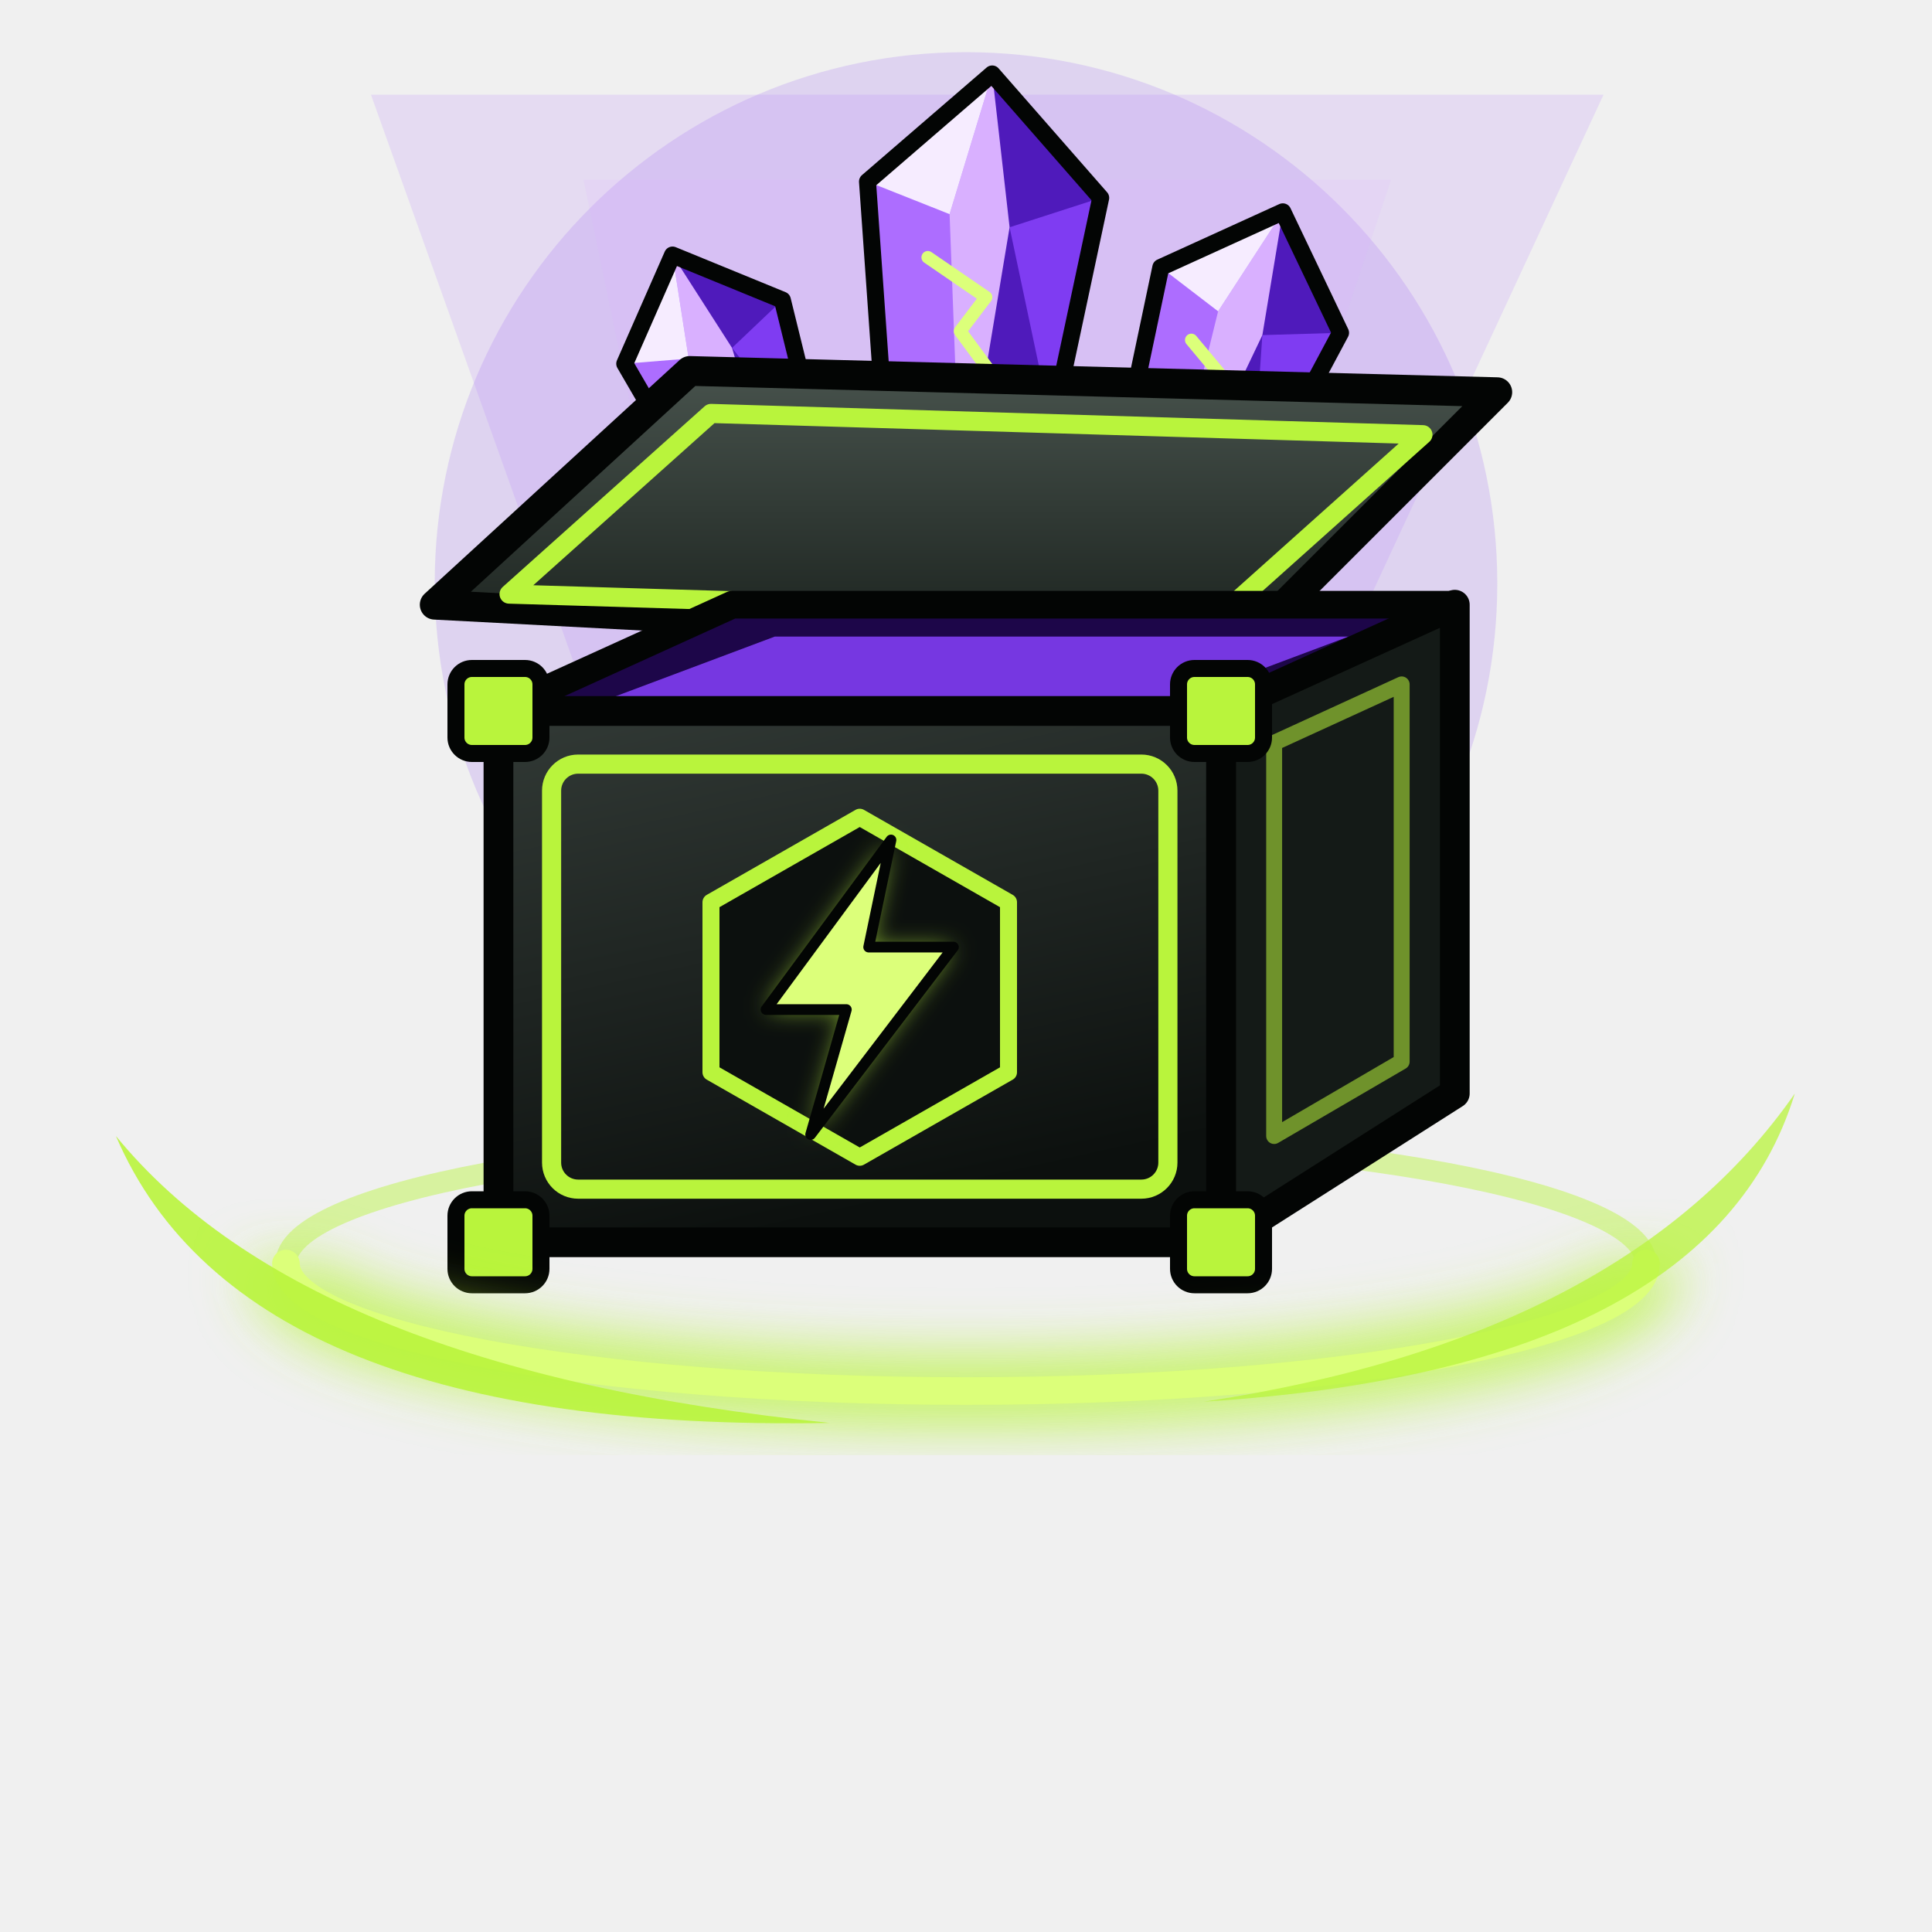
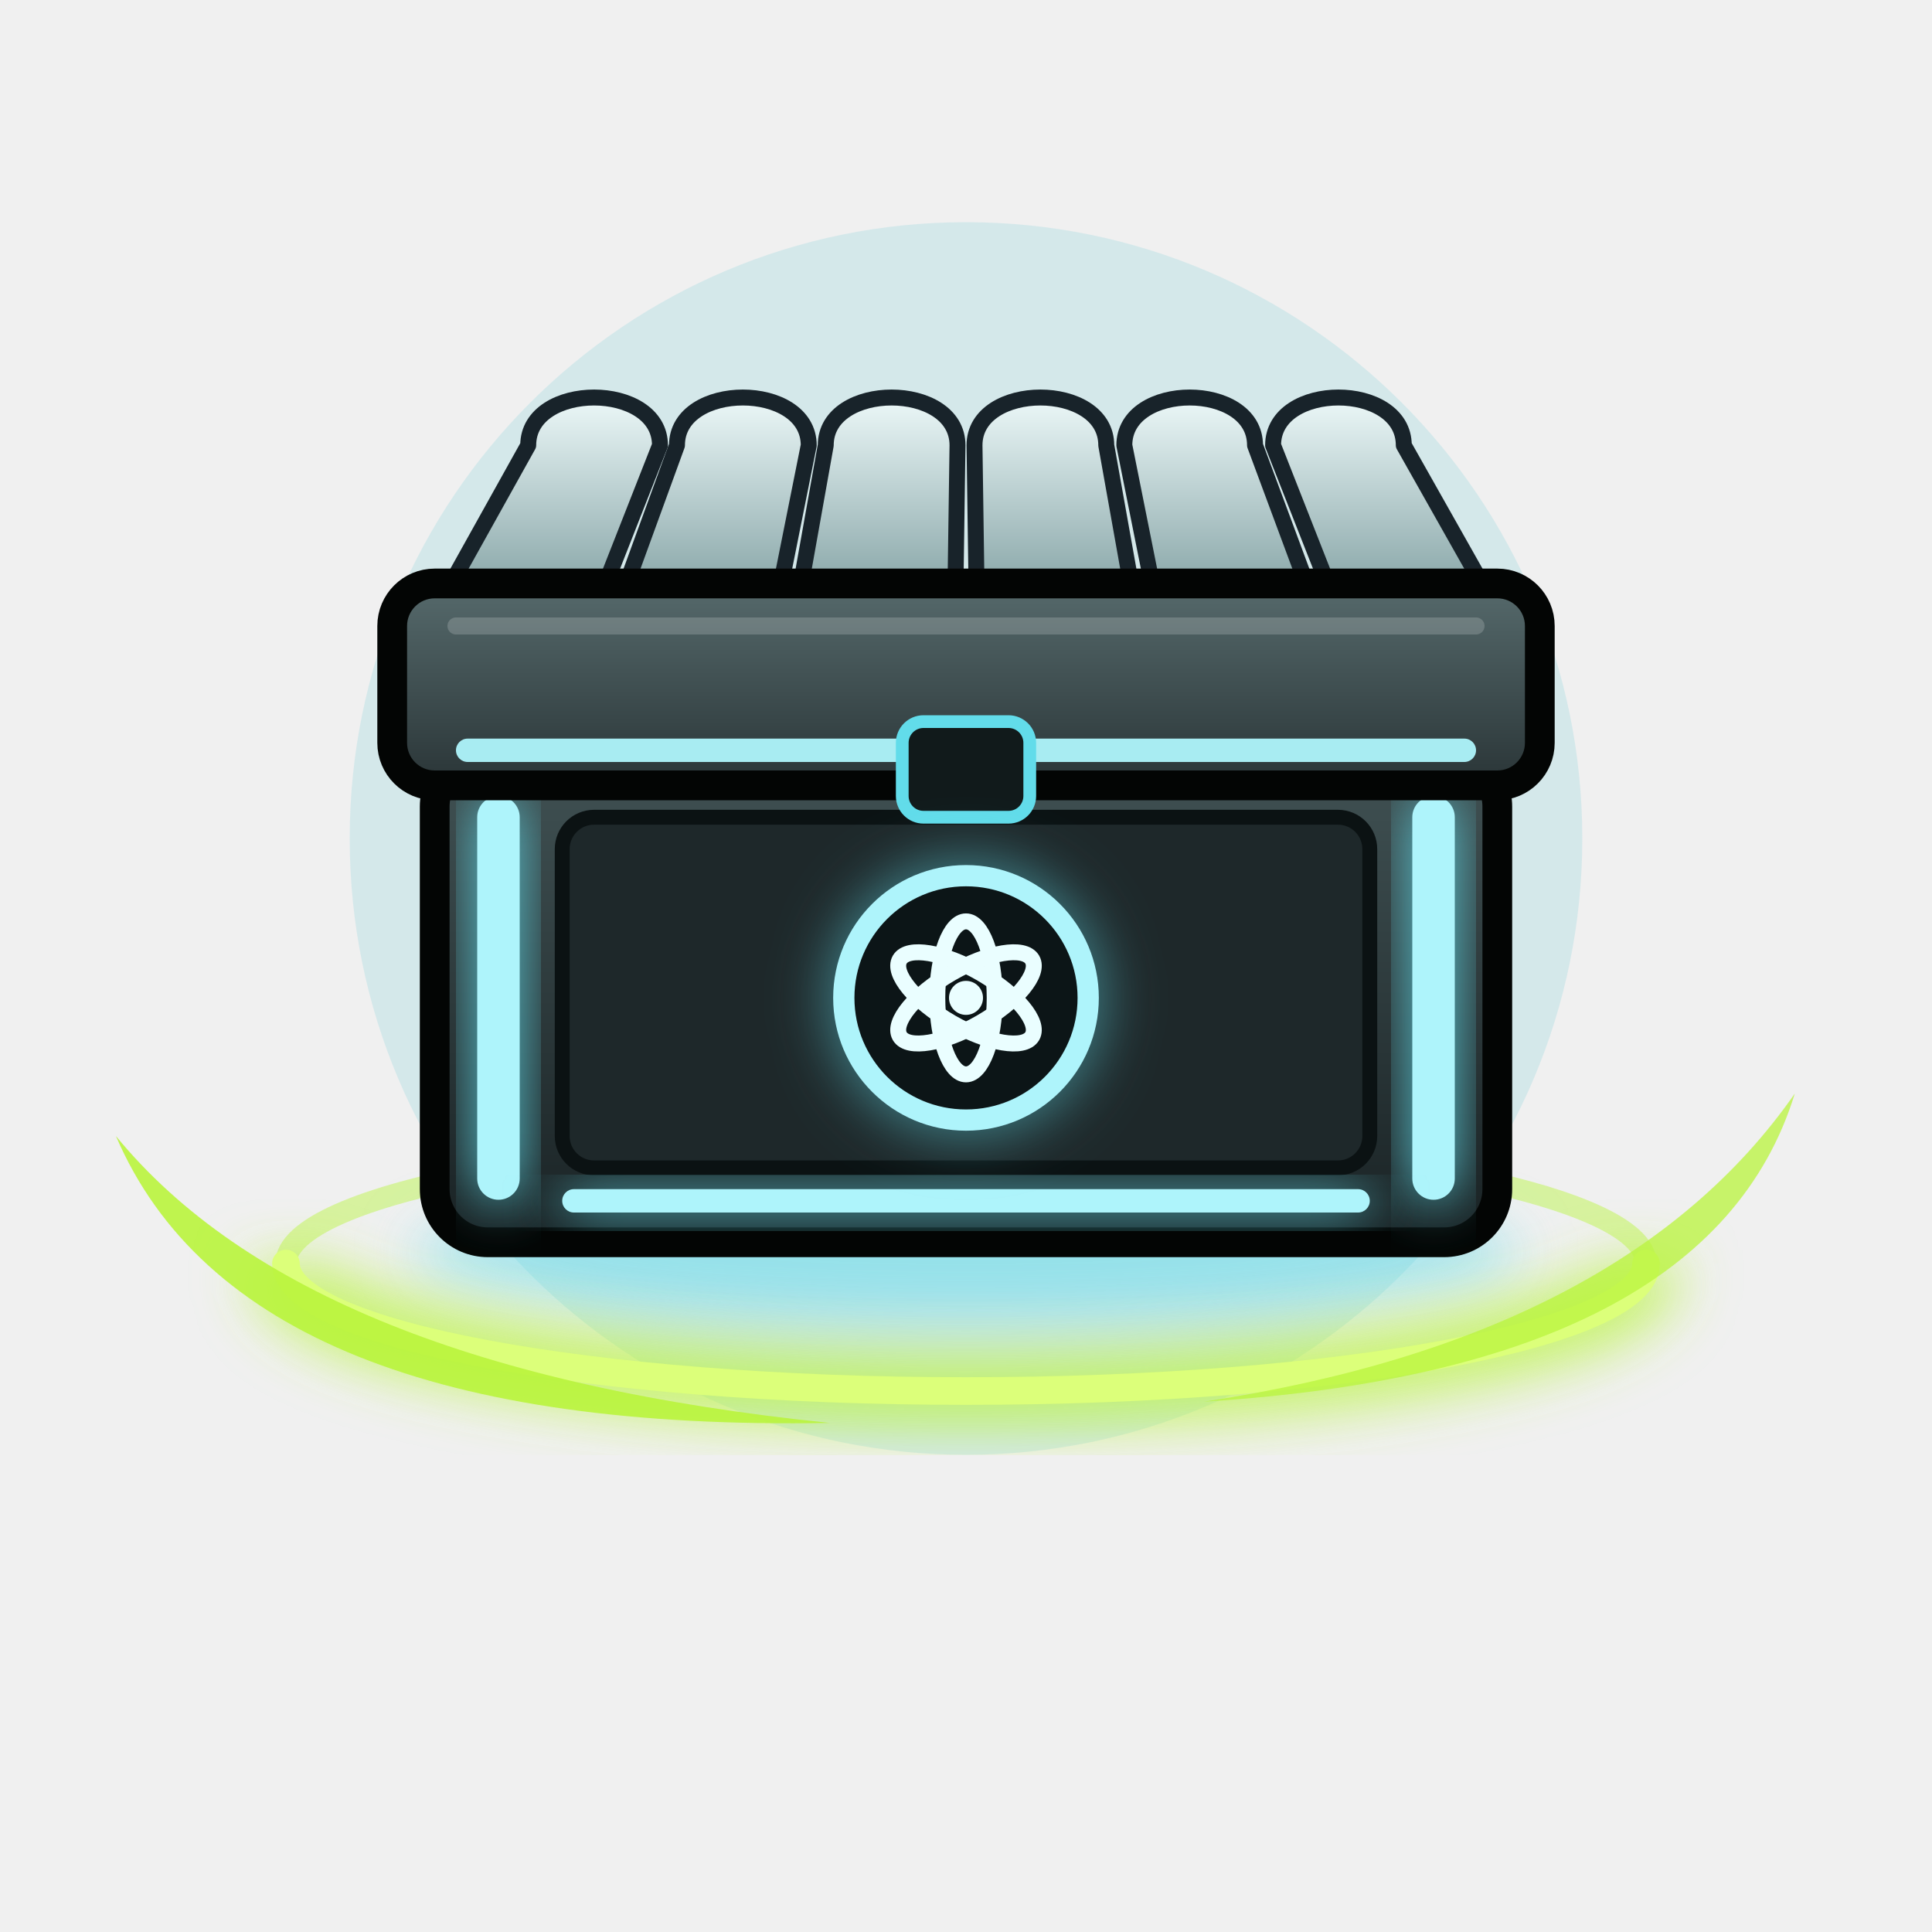
<svg xmlns="http://www.w3.org/2000/svg" viewBox="0 0 200 200" width="200" height="200">
  <defs>
    <linearGradient id="cbg" x1="0" y1="0" x2="0.5" y2="1">
      <stop offset="0" stop-color="#10200f" />
      <stop offset="1" stop-color="#040705" />
    </linearGradient>
    <linearGradient id="cv" x1="0" y1="0" x2="0" y2="1">
      <stop offset="0" stop-color="#b9f43c" stop-opacity="0.42" />
      <stop offset="1" stop-color="#b9f43c" stop-opacity="0.04" />
    </linearGradient>
    <radialGradient id="cglow" cx="0.5" cy="0.52" r="0.55">
      <stop offset="0" stop-color="#b9f43c" stop-opacity="0" />
      <stop offset="0.55" stop-color="#b9f43c" stop-opacity="0" />
      <stop offset="1" stop-color="#000" stop-opacity="0" />
    </radialGradient>
    <radialGradient id="cgemglow">
      <stop offset="0" stop-color="#4fc3ff" stop-opacity="0.5" />
      <stop offset="1" stop-color="#4fc3ff" stop-opacity="0" />
    </radialGradient>
    <linearGradient id="cdark" x1="0" y1="0" x2="0.3" y2="1">
      <stop offset="0" stop-color="#323a36" />
      <stop offset="1" stop-color="#0c100e" />
    </linearGradient>
    <linearGradient id="clid" x1="0" y1="0" x2="0" y2="1">
      <stop offset="0" stop-color="#47524c" />
      <stop offset="1" stop-color="#1b221e" />
    </linearGradient>
    <linearGradient id="cgoldcard" x1="0" y1="0" x2="0.4" y2="1">
      <stop offset="0" stop-color="#5a3a0c" />
      <stop offset="1" stop-color="#1e1303" />
    </linearGradient>
    <linearGradient id="cgoldline" x1="0" y1="0" x2="0" y2="1">
      <stop offset="0" stop-color="#ffe9a3" />
      <stop offset="1" stop-color="#e0a019" />
    </linearGradient>
    <linearGradient id="cchute" x1="0" y1="0" x2="0" y2="1">
      <stop offset="0" stop-color="#dcff7a" />
      <stop offset="1" stop-color="#5f9a12" />
    </linearGradient>
    <linearGradient id="cped" x1="0" y1="0" x2="0" y2="1">
      <stop offset="0" stop-color="#2d3531" />
      <stop offset="1" stop-color="#141916" />
    </linearGradient>
    <filter id="csoft" x="-50%" y="-50%" width="200%" height="200%">
      <feGaussianBlur stdDeviation="2.6" />
    </filter>
    <path id="cspark" d="M0 -8 L1.8 -1.8 L8 0 L1.8 1.8 L0 8 L-1.8 1.8 L-8 0 L-1.8 -1.8Z" fill="#fff" />
  </defs>
  <g transform="translate(100 78) scale(1.1) translate(-100 -90)">
+     <defs>
+       <linearGradient id="ccbody" x1="0" y1="0" x2="0" y2="1">
+         <stop offset="0" stop-color="#415254" />
+         <stop offset="1" stop-color="#192224" />
+       </linearGradient>
+       <linearGradient id="cclid2" x1="0" y1="0" x2="0" y2="1">
+         <stop offset="0" stop-color="#566a6c" />
+         <stop offset="1" stop-color="#2a3537" />
+       </linearGradient>
+       <linearGradient id="ccrib" x1="0" y1="0" x2="0" y2="1">
+         <stop offset="0" stop-color="#ecf8f8" />
+         <stop offset="1" stop-color="#86a4a6" />
+       </linearGradient>
+     </defs>
    <path d="M36 138 A64 12 0 0 1 164 138" fill="none" stroke="#b9f43c" stroke-opacity="0.45" stroke-width="2" />
-     <circle cx="100" cy="74" r="50" fill="#7f3cf2" opacity="0.16" />
-     <path d="M64 84 L44 28 H160 L134 84Z" fill="#ad6dff" opacity="0.16" />
-     <path d="M74 84 L64 36 H140 L124 84Z" fill="#d9b0ff" opacity="0.14" />
-     <g transform="rotate(-22 78 57)" stroke-linejoin="round">
-       <path d="M78 42 L70 49.8 L72.24 65.4 L78 72Z" fill="#ad6dff" />
-       <path d="M78 42 L86 49.8 L83.76 65.4 L78 72Z" fill="#4f1abb" />
-       <path d="M78 42 L75.76 51.6 L78 72 L79.92 52.2Z" fill="#d9b0ff" />
-       <path d="M78 42 L70 49.8 L75.76 51.6Z" fill="#f6ecff" />
-       <path d="M86 49.8 L83.76 65.4 L79.92 52.2Z" fill="#7f3cf2" />
-       <path d="M78 42 L86 49.8 L83.76 65.4 L78 72 L72.24 65.4 L70 49.8Z" fill="none" stroke="#030504" stroke-width="1.6" />
-       <path d="M74.48 54.6 L78.64 57 L77.04 59.4 L81.2 64.2" fill="none" stroke="#dcff7a" stroke-width="1.2" stroke-linecap="round" stroke-linejoin="round" />
+     <circle cx="100" cy="98" r="58" fill="#27b6c8" opacity="0.14" />
+     <ellipse cx="100" cy="137" rx="52" ry="6" fill="#62dcea" opacity="0.55" filter="url(#csoft)" />
+     <rect x="50" y="90" width="100" height="46" rx="5" fill="url(#ccbody)" stroke="#030504" stroke-width="2.8" />
+     <rect x="62" y="96" width="76" height="33" rx="3" fill="#1e282a" stroke="#0b1213" stroke-width="1.4" />
+     <g>
+       <rect x="54" y="94" width="4" height="38" rx="2" fill="#62dcea" filter="url(#csoft)" />
+       <rect x="54" y="94" width="4" height="38" rx="2" fill="#aef4fb" />
    </g>
-     <g transform="rotate(20 124 55)" stroke-linejoin="round">
-       <path d="M124 38 L115 46.84 L117.52 64.52 L124 72Z" fill="#ad6dff" />
-       <path d="M124 38 L133 46.84 L130.48 64.52 L124 72Z" fill="#4f1abb" />
-       <path d="M124 38 L121.48 48.88 L124 72 L126.16 49.56Z" fill="#d9b0ff" />
-       <path d="M124 38 L115 46.84 L121.48 48.88Z" fill="#f6ecff" />
-       <path d="M133 46.84 L130.48 64.52 L126.16 49.56Z" fill="#7f3cf2" />
-       <path d="M124 38 L133 46.84 L130.48 64.52 L124 72 L117.52 64.52 L115 46.84Z" fill="none" stroke="#030504" stroke-width="1.6" />
-       <path d="M120.04 52.28 L124.72 55 L122.92 57.72 L127.6 63.16" fill="none" stroke="#dcff7a" stroke-width="1.2" stroke-linecap="round" stroke-linejoin="round" />
+     <g>
+       <rect x="142" y="94" width="4" height="38" rx="2" fill="#62dcea" filter="url(#csoft)" />
+       <rect x="142" y="94" width="4" height="38" rx="2" fill="#aef4fb" />
    </g>
-     <g transform="rotate(4 101 47)" stroke-linejoin="round">
-       <path d="M101 26 L90 36.92 L93.08 58.76 L101 68Z" fill="#ad6dff" />
-       <path d="M101 26 L112 36.92 L108.92 58.76 L101 68Z" fill="#4f1abb" />
-       <path d="M101 26 L97.92 39.44 L101 68 L103.64 40.28Z" fill="#d9b0ff" />
-       <path d="M101 26 L90 36.92 L97.92 39.44Z" fill="#f6ecff" />
-       <path d="M112 36.92 L108.92 58.76 L103.64 40.28Z" fill="#7f3cf2" />
-       <path d="M101 26 L112 36.92 L108.92 58.76 L101 68 L93.08 58.76 L90 36.92Z" fill="none" stroke="#030504" stroke-width="1.6" />
-       <path d="M96.16 43.64 L101.88 47 L99.68 50.36 L105.4 57.08" fill="none" stroke="#dcff7a" stroke-width="1.2" stroke-linecap="round" stroke-linejoin="round" />
+     <rect x="62" y="131" width="76" height="2.6" rx="1.3" fill="#62dcea" filter="url(#csoft)" />
+     <rect x="62" y="131" width="76" height="2.2" rx="1.1" fill="#aef4fb" />
+     <path d="M51.0 75 L58.8 61 C58.8 55 71.2 55 71.2 61 L65.7 75Z" fill="url(#ccrib)" stroke="#18232a" stroke-width="1.5" stroke-linejoin="round" />
+     <path d="M67.7 75 L72.8 61 C72.8 55 85.2 55 85.2 61 L82.4 75Z" fill="url(#ccrib)" stroke="#18232a" stroke-width="1.5" stroke-linejoin="round" />
+     <path d="M84.3 75 L86.8 61 C86.8 55 99.2 55 99.2 61 L99.0 75Z" fill="url(#ccrib)" stroke="#18232a" stroke-width="1.5" stroke-linejoin="round" />
+     <path d="M101.0 75 L100.8 61 C100.8 55 113.2 55 113.2 61 L115.7 75Z" fill="url(#ccrib)" stroke="#18232a" stroke-width="1.5" stroke-linejoin="round" />
+     <path d="M117.7 75 L114.9 61 C114.9 55 127.2 55 127.2 61 L132.4 75Z" fill="url(#ccrib)" stroke="#18232a" stroke-width="1.5" stroke-linejoin="round" />
+     <path d="M134.4 75 L128.9 61 C128.9 55 141.2 55 141.2 61 L149.1 75Z" fill="url(#ccrib)" stroke="#18232a" stroke-width="1.5" stroke-linejoin="round" />
+     <rect x="46" y="74" width="108" height="19" rx="4" fill="url(#cclid2)" stroke="#030504" stroke-width="2.8" />
+     <path d="M52 78 H148" stroke="#ffffff" stroke-opacity="0.18" stroke-width="1.6" stroke-linecap="round" />
+     <rect x="52" y="88.6" width="96" height="2.2" rx="1.1" fill="#aef4fb" opacity="0.95" />
+     <rect x="94" y="87" width="12" height="9" rx="2" fill="#111a1b" stroke="#62dcea" stroke-width="1.2" />
+     <circle cx="100" cy="113" r="13" fill="#62dcea" opacity="0.5" filter="url(#csoft)" />
+     <circle cx="100" cy="113" r="11.5" fill="#0c1517" stroke="#aef4fb" stroke-width="2" />
+     <g fill="none" stroke="#eafeff" stroke-width="1.5">
+       <ellipse cx="100" cy="113" rx="7.2" ry="2.7" transform="rotate(90 100 113)" />
+       <ellipse cx="100" cy="113" rx="7.2" ry="2.7" transform="rotate(30 100 113)" />
+       <ellipse cx="100" cy="113" rx="7.2" ry="2.7" transform="rotate(-30 100 113)" />
    </g>
-     <path d="M50 76 L74 54 L150 56 L126 80Z" fill="url(#clid)" stroke="#030504" stroke-width="2.8" stroke-linejoin="round" />
-     <path d="M57 75 L76 58 L143 60 L124 77Z" fill="none" stroke="#b9f43c" stroke-width="1.8" stroke-linejoin="round" />
-     <path d="M56 86 L78 76 L146 76 L124 86Z" fill="#1d0649" stroke="#030504" stroke-width="2.6" stroke-linejoin="round" />
-     <path d="M66 85 L82 79 L136 79 L120 85Z" fill="#7f3cf2" opacity="0.9" />
-     <path d="M124 86 L146 76 V122 L124 136Z" fill="#141a17" stroke="#030504" stroke-width="2.8" stroke-linejoin="round" />
-     <rect x="56" y="86" width="68" height="50" rx="3" fill="url(#cdark)" stroke="#030504" stroke-width="2.8" />
-     <rect x="61" y="91" width="58" height="40" rx="2.5" fill="none" stroke="#b9f43c" stroke-width="1.8" />
-     <path d="M129 89 L141 83.5 V119 L129 126Z" fill="none" stroke="#b9f43c" stroke-width="1.5" stroke-opacity="0.55" stroke-linejoin="round" />
-     <rect x="52" y="82" width="8" height="8" rx="1.5" fill="#b9f43c" stroke="#030504" stroke-width="1.6" />
-     <rect x="120" y="82" width="8" height="8" rx="1.5" fill="#b9f43c" stroke="#030504" stroke-width="1.6" />
-     <rect x="52" y="132" width="8" height="8" rx="1.5" fill="#b9f43c" stroke="#030504" stroke-width="1.6" />
-     <rect x="120" y="132" width="8" height="8" rx="1.5" fill="#b9f43c" stroke="#030504" stroke-width="1.6" />
-     <path d="M90 96 L104 104 V120 L90 128 L76 120 V104Z" fill="#0c100e" stroke="#b9f43c" stroke-width="1.6" stroke-linejoin="round" />
-     <g transform="translate(90 112) scale(0.42) translate(-101 -89)">
-       <path d="M108 56 L80 94 H98 L90 122 L122 80 H103Z" fill="#b9f43c" filter="url(#csoft)" opacity="0.7" />
-       <path d="M108 56 L80 94 H98 L90 122 L122 80 H103Z" fill="#dcff7a" stroke="#030504" stroke-width="2.4" stroke-linejoin="round" />
-     </g>
+     <circle cx="100" cy="113" r="1.6" fill="#eafeff" />
    <path d="M36 138 A64 12 0 0 0 164 138" fill="none" stroke="#b9f43c" stroke-width="7" filter="url(#csoft)" opacity="0.75" />
    <path d="M36 138 A64 12 0 0 0 164 138" fill="none" stroke="#dcff7a" stroke-width="2.6" stroke-linecap="round" />
    <path d="M20 126 Q32 154 87.2 153 Q38 148 20 126Z" fill="#b9f43c" opacity="0.9" />
    <path d="M178 122 Q170 148 122.4 151 Q162 145 178 122Z" fill="#b9f43c" opacity="0.75" />
  </g>
</svg>
